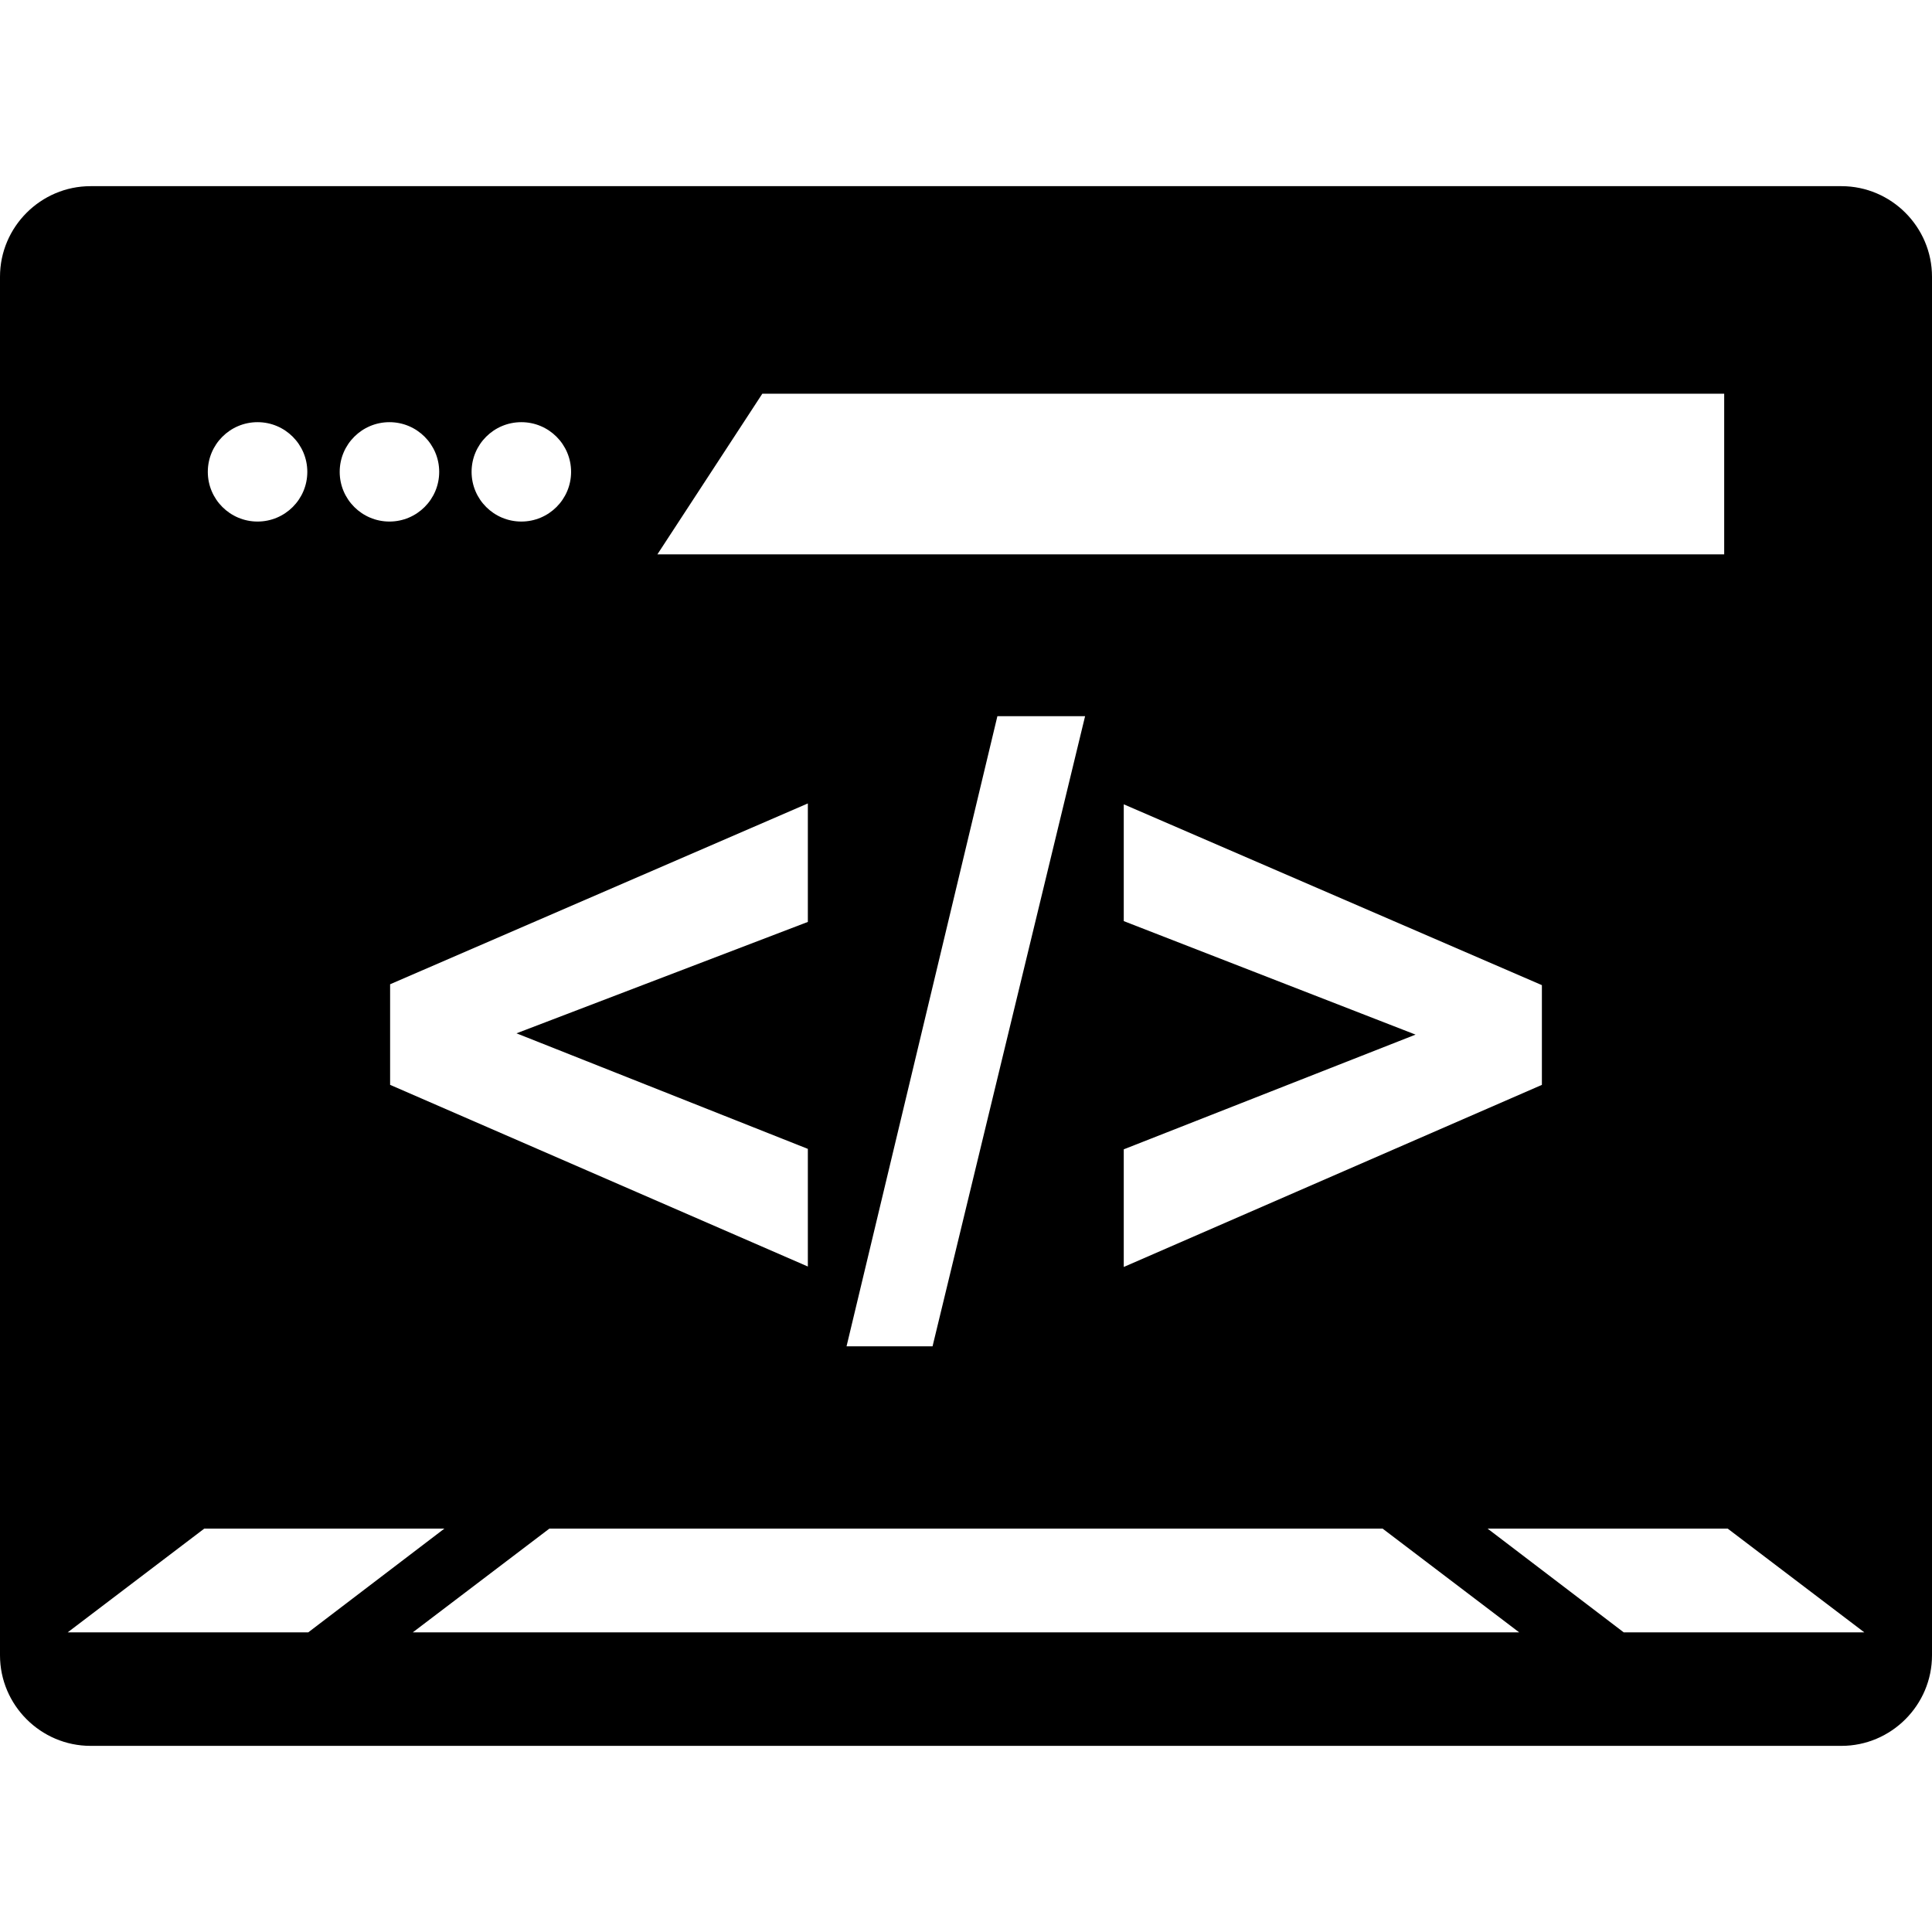
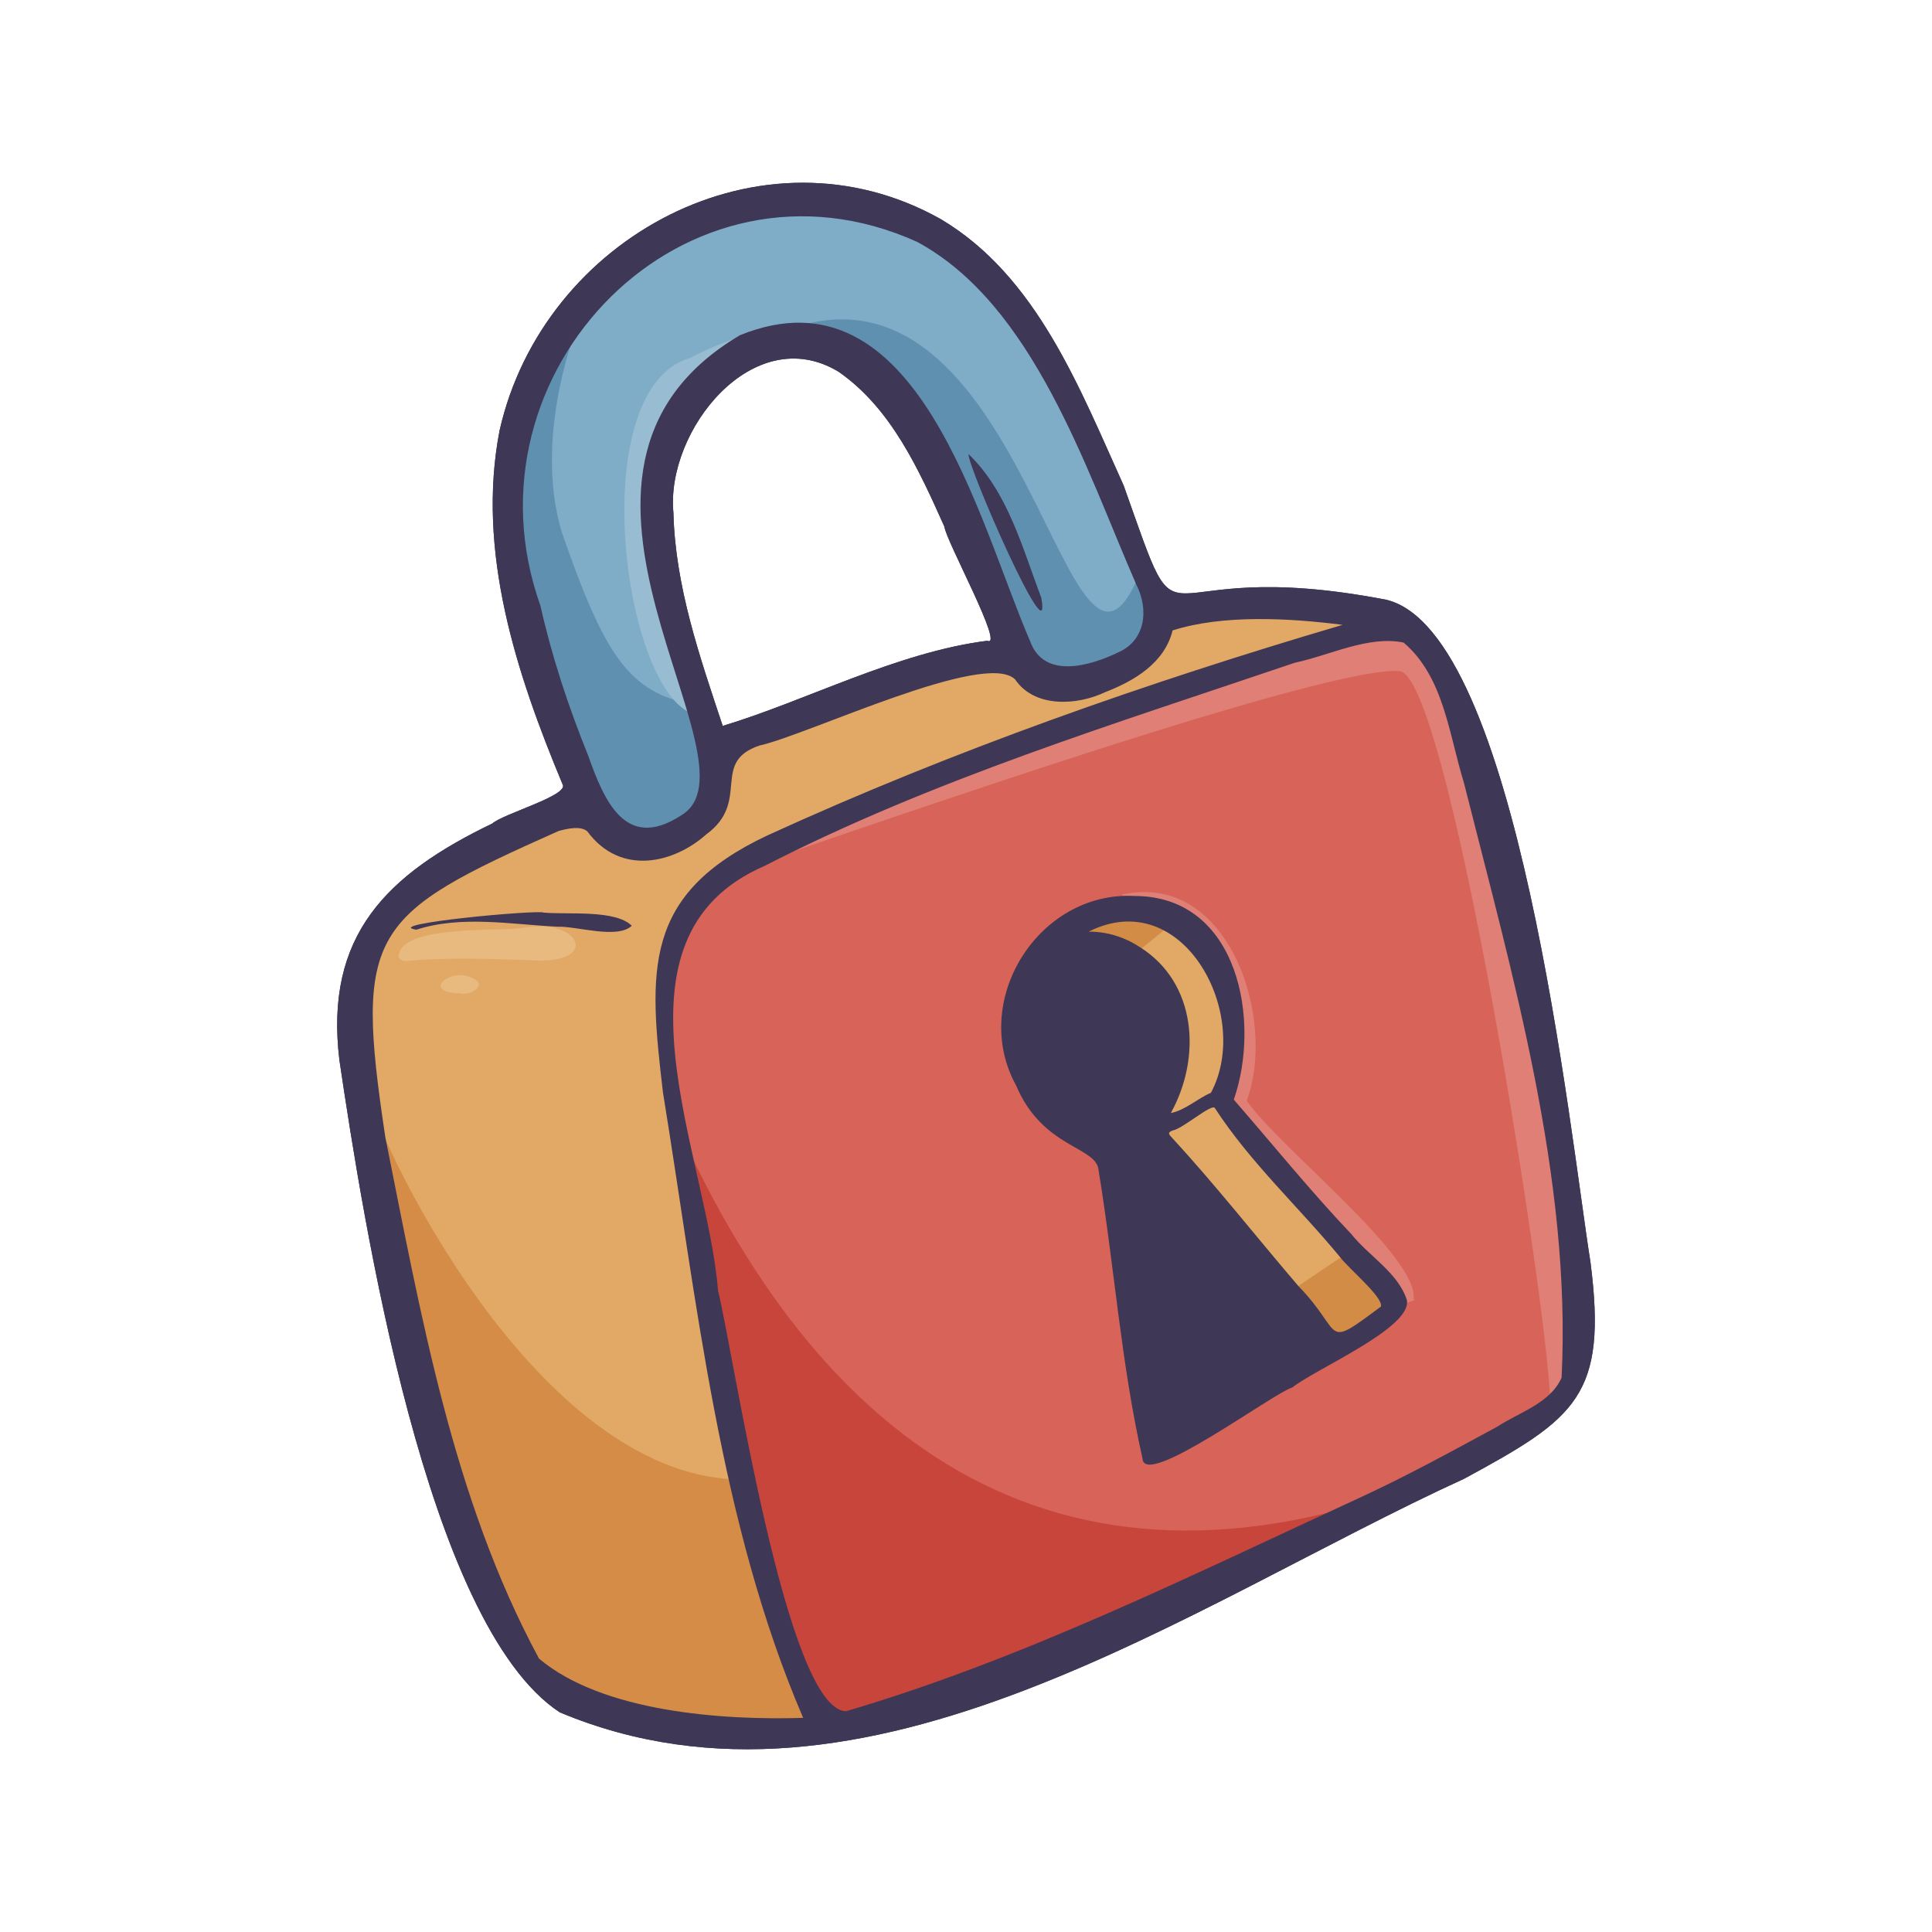
- <svg xmlns="http://www.w3.org/2000/svg" width="22" height="22" enable-background="new 0 0 64 64" version="1.1" viewBox="0 0 64 64" xml:space="preserve">
-   <g id="Glyph_copy_2">
-     <path d="M61,6.167H3c-1.65,0-3,1.35-3,3v45.667c0,1.65,1.35,3,3,3h58c1.65,0,3-1.35,3-3V9.167C64,7.517,62.65,6.167,61,6.167z    M25.253,13.042h31.863v5.322H21.777L25.253,13.042z M37.226,30.513v-3.869l13.851,5.99v3.304l-13.851,6.032v-3.897l9.666-3.8   L37.226,30.513z M35.945,23.724l-5.053,20.874h-2.849l4.997-20.874H35.945z M26.761,38.058v3.897l-13.838-6.018v-3.332l13.838-5.99   v3.925l-9.652,3.69L26.761,38.058z M17.27,13.985c0.91,0,1.648,0.737,1.648,1.646c0,0.909-0.738,1.646-1.648,1.646   s-1.648-0.737-1.648-1.646C15.621,14.722,16.359,13.985,17.27,13.985z M12.901,13.985c0.91,0,1.648,0.737,1.648,1.646   c0,0.909-0.738,1.646-1.648,1.646c-0.91,0-1.648-0.737-1.648-1.646C11.253,14.722,11.991,13.985,12.901,13.985z M8.532,13.985   c0.91,0,1.648,0.737,1.648,1.646c0,0.909-0.738,1.646-1.648,1.646s-1.648-0.737-1.648-1.646   C6.884,14.722,7.622,13.985,8.532,13.985z M2.242,54.074l4.525-3.437h7.954l-4.51,3.437H2.242z M13.674,54.074l4.525-3.437H45.8   l4.525,3.437H13.674z M53.788,54.074l-4.51-3.437h7.954l4.526,3.437H53.788z" />
+ <svg xmlns="http://www.w3.org/2000/svg" enable-background="new 0 0 500 500" id="Layer_1" version="1.1" viewBox="0 0 500 500" xml:space="preserve">
+   <g>
+     <path d="M411.613,326.666c-5.363-33.701-18.696-163.213-52.835-171.447c-64.18-12.357-51.163,17.795-67.957-29.525   c-11.413-25.209-22.476-54.221-47.378-68.997c-46.163-25.908-102.875,4.775-114.143,54.674c-6.073,31.3,4.331,62.904,16.277,91.563   c1.958,2.856-15.275,7.614-18.167,10.189c-27.267,13.135-43.479,28.909-39.573,61.23c6.147,41.315,22.447,146.045,57.017,168.791   c79.122,33.181,163.296-28.083,234.126-60.478C407.826,367.019,416.049,361.278,411.613,326.666z M255.505,165.829   c-23.44,2.985-46.979,15.573-68.465,22.033c-5.954-17.882-12.288-36.113-12.76-55.145c-2.037-21.264,20.671-49.813,42.725-36.526   c13.652,9.47,20.823,25.41,27.419,40.145C244.774,139.87,260.131,167.882,255.505,165.829z" fill="#3F3756" />
+     <path d="M216.596,448.295c30.967-11.462,171.455-60.524,191.667-91.333c4.2-14.67-8-99.457-15.667-125.395   c-7.667-25.938-15.651-71.026-34.802-69.272c-29.701,7.375-178.537,49.3-183.622,82.538c-4.034,21.763,4.829,76.796,4.829,76.796   C183.42,333.836,198.179,436.081,216.596,448.295z" fill="#D86358" />
+     <path d="M175.003,290.696c39.145,87.67,104.592,131.723,203.896,88.808c-4.174,3.942-141.554,68.189-164.378,67.767   c0,0-16.627-32.346-25.526-79.452S175.003,290.696,175.003,290.696z" fill="#C8453B" />
+     <path d="M193.596,224.212c9.203-2.593,149.207-52.565,168.75-50.501c13.617,2.197,42.015,188.826,38.537,191.639   c22.341-1.18-18.151-206.627-39.657-202.858C338.472,168.017,215.613,206.298,193.596,224.212z" fill="#E07F75" />
+     <path d="M96.747,242.175c-19.051,18.748,31.129,188.596,39.24,191.786c6.067,10.431,69.028,18.48,78.534,13.309   c-16.13-33.312-63.248-191.114-30.289-218.254c41.821-24.89,134.806-56.825,173.562-68.6c0,0-10.36-4.455-29.529-3.705   s-26.865,1.549-26.865,1.549c-6.614,18.298-27.826,24.304-42.33,10.451l-74.974,24.25c0,0,3.75,27-14,25.5   s-19.75-12.25-19.75-12.25S101.899,227.888,96.747,242.175z" fill="#E1A965" />
+     <path d="M179.596,56.196c-67.196,30.81-52.97,109.641-20.815,159.361c9.173,3.766,23.714-0.07,25.426-12.435   c0,0.001-15.612-65.553-14.778-75.523c0.833-9.97,11-38.97,28.833-39.97c39.421-5.332,57.488,66.27,65.5,82.667   c13.136,10.756,33.835,5.528,35.667-13.669C281.428,106.87,254.9,32.235,179.596,56.196z" fill="#7FACC6" />
+     <path d="M150.763,80.628c0,0-13.456,30.713-5.312,57.273c11.17,32.201,17.423,41.243,33.98,44.485l3.331,22.242   c-0.08,12.551-19.577,12.118-25.203,8.854C141.457,191.844,116.695,103.989,150.763,80.628z" fill="#6090B0" />
+     <path d="M205.596,84.712c60.913-19.717,70.675,110.13,89.5,63.329c9.21,23.236-13.999,31.799-30.251,21.171   C254.16,137.532,245.182,103.119,205.596,84.712z" fill="#6090B0" />
+     <path d="M179.813,184.933c-18.69-5.4-28.85-84.407-1.215-92.286c11.967-6.209,18.665-6.572,18.665-6.572   C158.302,98.398,174.866,160.849,179.813,184.933z" fill="#98BDD2" />
+     <path d="M93.477,278.736c7.165,24.408,48.147,104.364,98.726,104.161l19.142,65.062   c-13.315-0.371-62.48,2.215-77.158-17.172C115.771,409.584,94.66,299.496,93.477,278.736z" fill="#D48C46" />
+     <path d="M365.848,336.216c1.263-11.162-34.554-38.992-43.208-51.337c7.858-20.974-4.53-59.457-32.206-53.382   l56.481,111.465l19.179-6.467L365.848,336.216z" fill="#E07F75" />
+     <path d="M411.613,326.666c-5.363-33.701-18.696-163.213-52.835-171.447c-64.18-12.357-51.163,17.795-67.957-29.525   c-11.413-25.209-22.476-54.221-47.378-68.997c-46.163-25.908-102.875,4.775-114.143,54.674c-6.073,31.3,4.331,62.904,16.277,91.563   c1.958,2.856-15.275,7.614-18.167,10.189c-27.267,13.135-43.479,28.909-39.573,61.23c6.147,41.315,22.447,146.045,57.017,168.791   c79.122,33.181,163.296-28.083,234.126-60.478C407.826,367.019,416.049,361.278,411.613,326.666z M139.846,156.706   c-21.545-60.459,37.652-121.183,97.537-94.095c30.093,16.282,43.592,58.647,56.683,88.656l0,0   c3.267,6.372,2.476,14.42-4.649,17.558c-7.165,3.464-19.256,7.138-22.835-2.922c-13.428-30.901-28.981-97.815-75.057-79.164l0,0   c-60.432,35.622,7.511,111.104-15.347,124.344c-14.344,9.27-19.838-3.917-24.006-15.652   C147.086,182.838,142.835,169.967,139.846,156.706z M255.505,165.829c-23.44,2.985-46.979,15.573-68.465,22.033   c-5.954-17.882-12.288-36.113-12.76-55.145c-2.037-21.264,20.671-49.813,42.725-36.526c13.652,9.47,20.823,25.41,27.419,40.145   C244.774,139.87,260.131,167.882,255.505,165.829z M207.857,444.584c-20.763,0.652-51.913-1.478-68.351-15.331   c-22.365-41.34-30.616-89.275-39.793-134.999c-8.022-53.361-4.008-57.418,44.877-79.203c2.256-0.591,5.604-1.405,7.391,0.088   c8.71,11.79,22.583,8.128,30.758,0.834c11.755-8.556,0.956-18.771,13.893-23.052c12.499-2.762,58.36-24.794,66.098-17.071   c5.002,7.401,16.047,6.749,23.315,3.268c7.522-2.908,15.332-7.539,17.422-15.962c13.072-4.182,30.372-3.179,43.998-1.447   c-50.563,14.906-100.842,32.525-148.8,54.469c-32.434,15.229-30.806,35.008-27.089,66.566   C180.411,336.965,186.149,394.023,207.857,444.584z M404.141,356.528c-2.888,6.614-11.038,9.007-16.738,12.743   c-11.808,6.389-23.605,12.879-35.811,18.473c-43.359,19.977-86.828,41.653-132.675,55.131   c-15.496-0.639-28.965-92.138-33.091-108.876c-2.78-35.272-30.91-91.32,12.013-109.883c0,0,0,0,0,0   c43.549-22.36,90.985-36.892,137.26-52.602c9.026-1.899,19.07-7.107,28.153-5.215c10.403,8.818,11.74,23.789,15.564,36.104   C391.403,252.363,406.707,304.851,404.141,356.528z" fill="#3F3756" />
+     <path d="M137.156,248.503c-10.572-0.354-21.226-0.805-31.762,0.211c-0.891,0.079-1.731-0.074-2.239-1   c0.065-8.449,25.42-6.597,31.983-7.562C150.623,237.331,155.582,249.873,137.156,248.503z" fill="#E8BA7F" />
+     <path d="M140.731,236.184c6.556,0.566,18.458-0.813,22.776,3.4c-3.803,3.538-14.047,0.091-19.281,0.243   c-12.01-0.593-24.844-2.991-36.481,0.784C98.372,239.146,139.248,235.38,140.731,236.184z" fill="#3F3756" />
+     <path d="M119.025,257.085c-10.288-0.233-2.281-7.028,3.365-3.893C126.44,255.062,121.497,257.762,119.025,257.085z" fill="#E8BA7F" />
+     <path d="M250.677,117.542c10.153,9.744,13.941,24.332,18.806,37.165   C272.49,171.301,250.096,120.062,250.677,117.542z" fill="#3F3756" />
+     <path d="M279.221,243.212c31.111,5.794,26.529,30.305,17.5,49.875l48.75,56.125l17.125-11.375l-46.191-52.375   c8.128-18.767,2.178-51.118-28.435-49.625C281.596,236.462,279.221,243.212,279.221,243.212z" fill="#E1A965" />
+     <path d="M302.908,239.399l-9.312,7.562l-13.188-5.254C282.04,234.892,301.309,238.237,302.908,239.399z" fill="#D38C46" />
+     <polygon fill="#D38C46" points="348.013,324.712 334.429,333.878 345.596,346.878 360.096,337.878  " />
+     <path d="M364.103,336.495c-2.204-7.073-9.817-11.399-14.366-17.096c-10.626-11.19-20.314-23.187-30.434-34.817   c7.026-20.07,1.393-52.633-25.633-52.704c-24.927-1.35-42.776,27.161-30.692,49.06c6.901,16.348,20.928,15.725,21.341,21.972   c4.061,24.754,5.836,50.093,11.358,74.53c0.337,8.048,33.479-16.712,38.803-18.379C340.427,354.27,365.388,343.693,364.103,336.495   z M294.934,245.075c-3.909-2.561-8.429-3.995-13.195-3.965c24.516-12.317,42.386,21.663,31.652,41.695   c-3.509,1.52-6.69,4.525-10.38,5.248C310.993,273.654,309.728,254.3,294.934,245.075z M357.358,338.159   c-15.283,11.338-9.325,7.015-21.321-5.315c-11.029-12.874-21.491-26.233-32.989-38.698c-0.827-0.889-0.566-1.133,0.35-1.555   c2.629-0.386,10.272-7.151,11.008-5.819c9.213,14.169,21.861,25.744,32.572,38.768c0,0,0,0,0,0   C348.854,328.099,358.245,335.967,357.358,338.159z" fill="#3F3756" />
  </g>
</svg>
